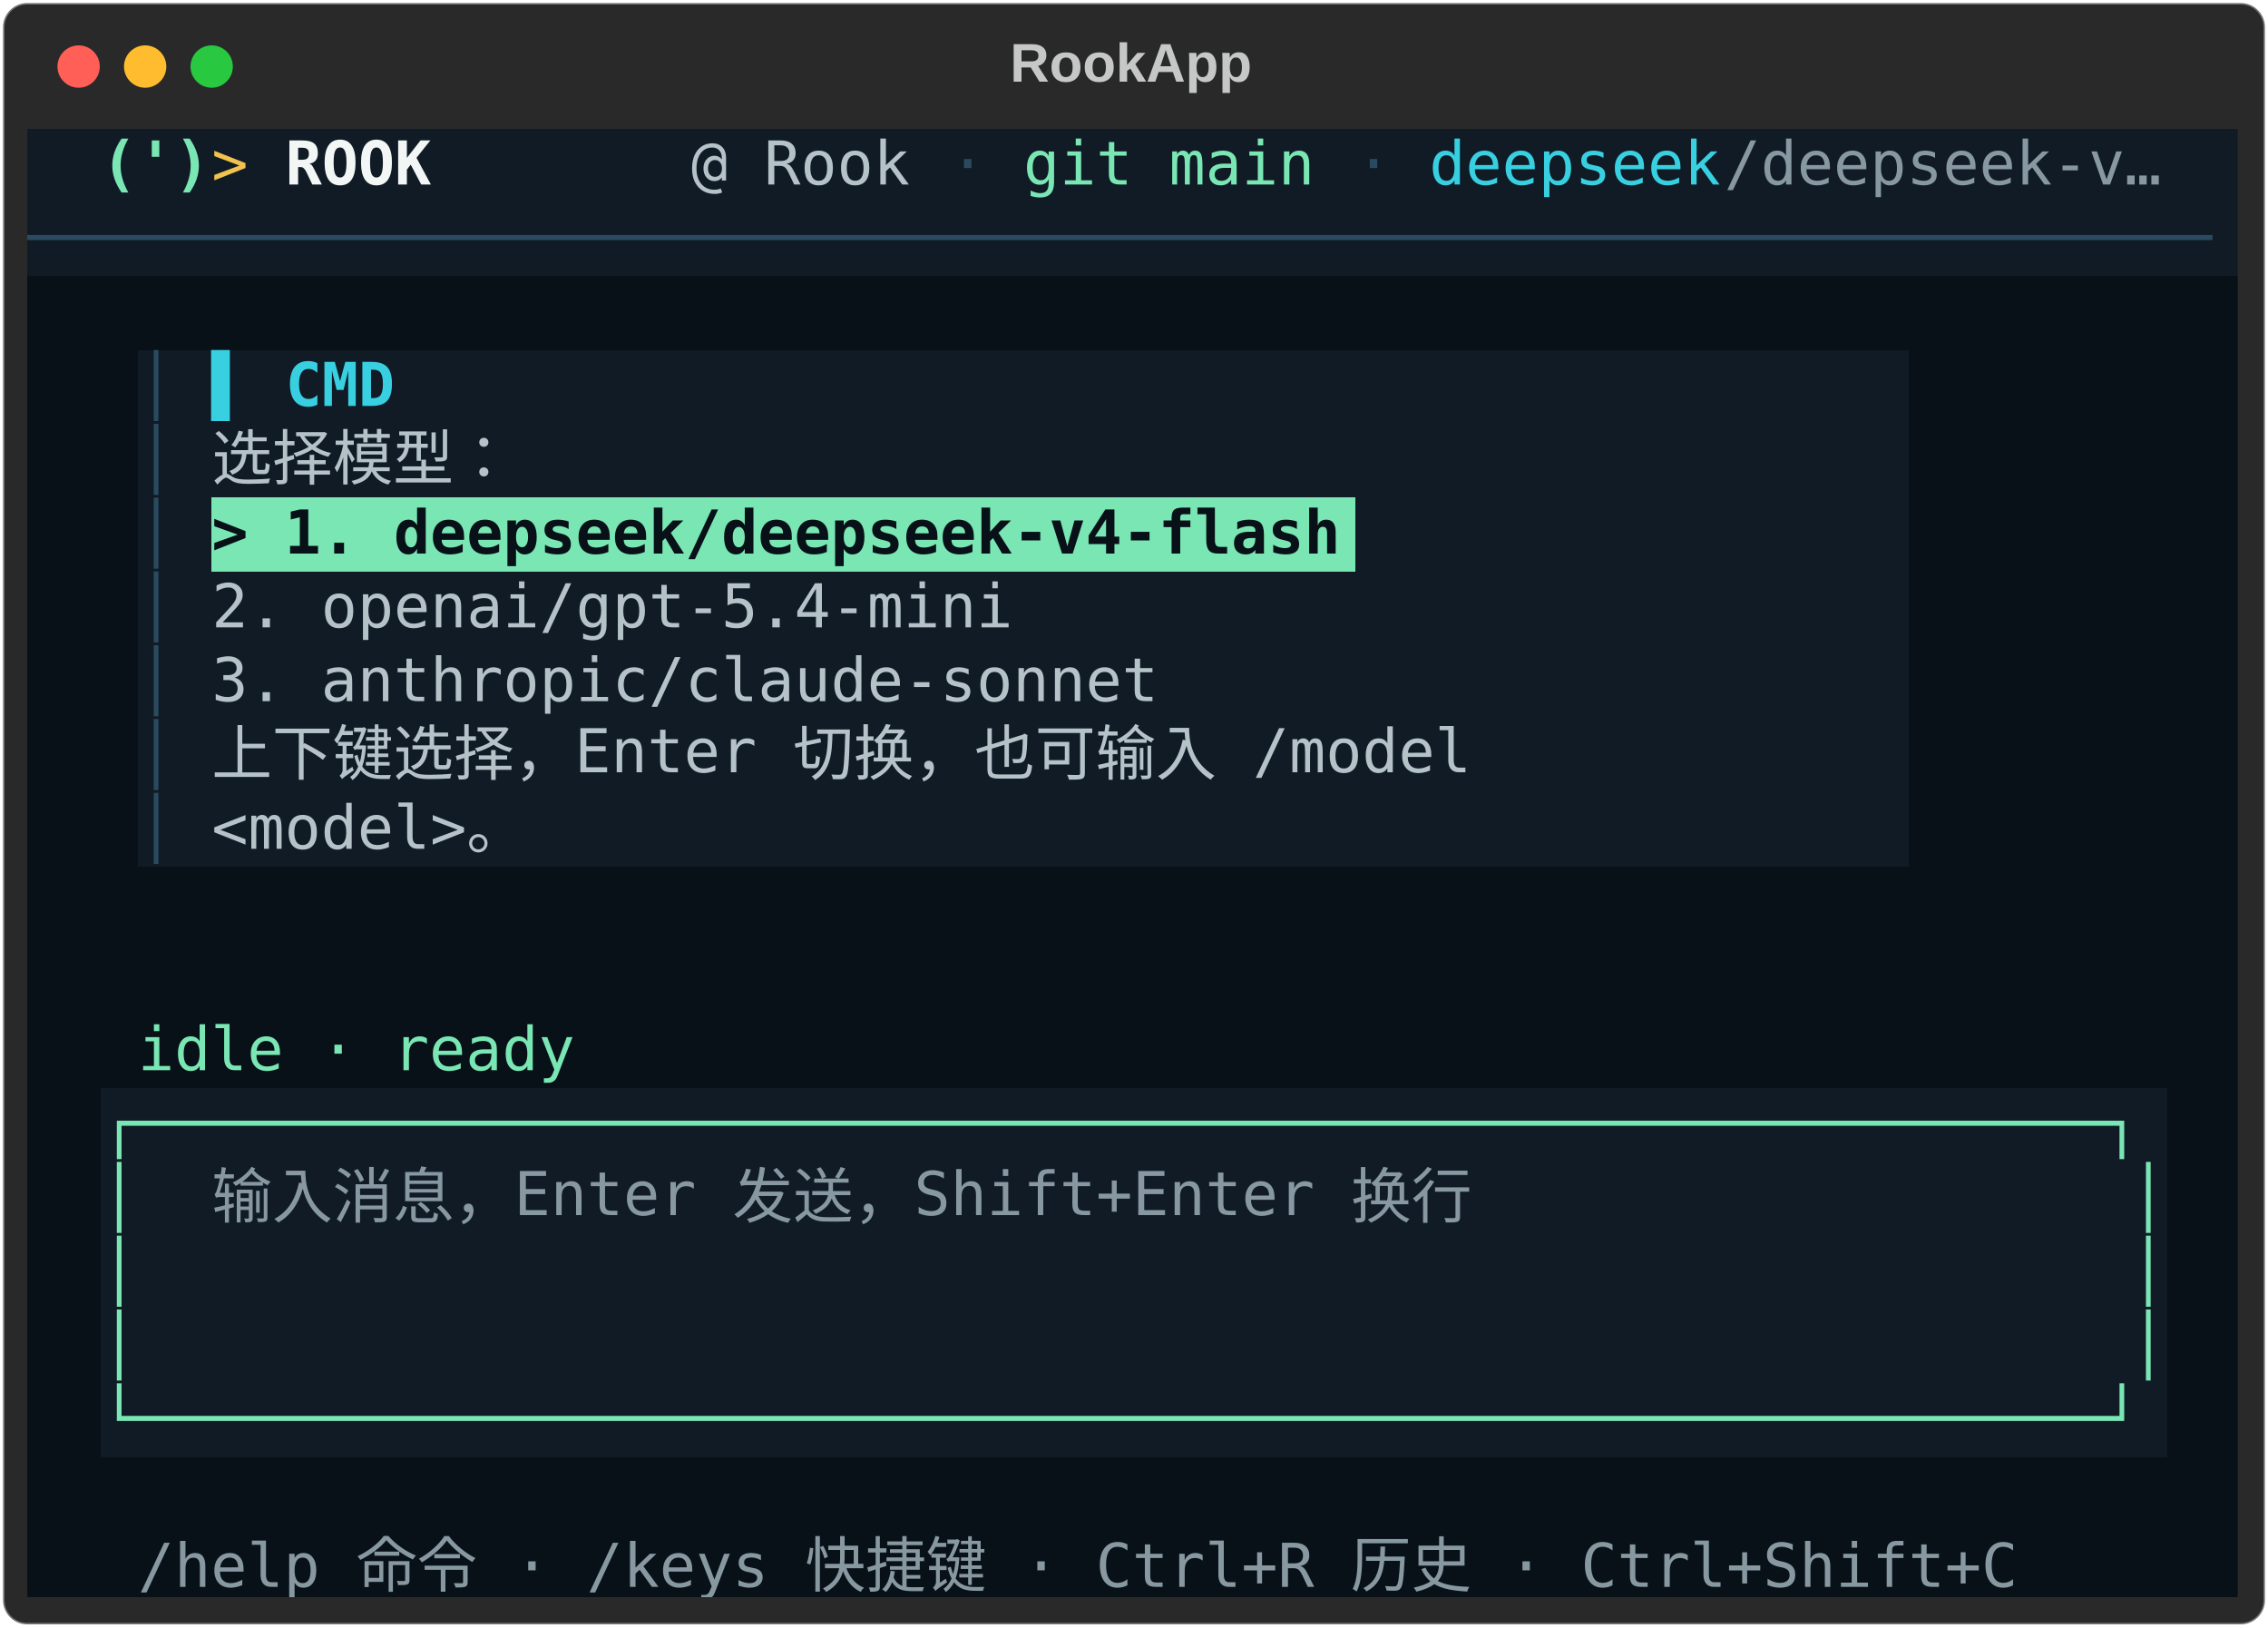
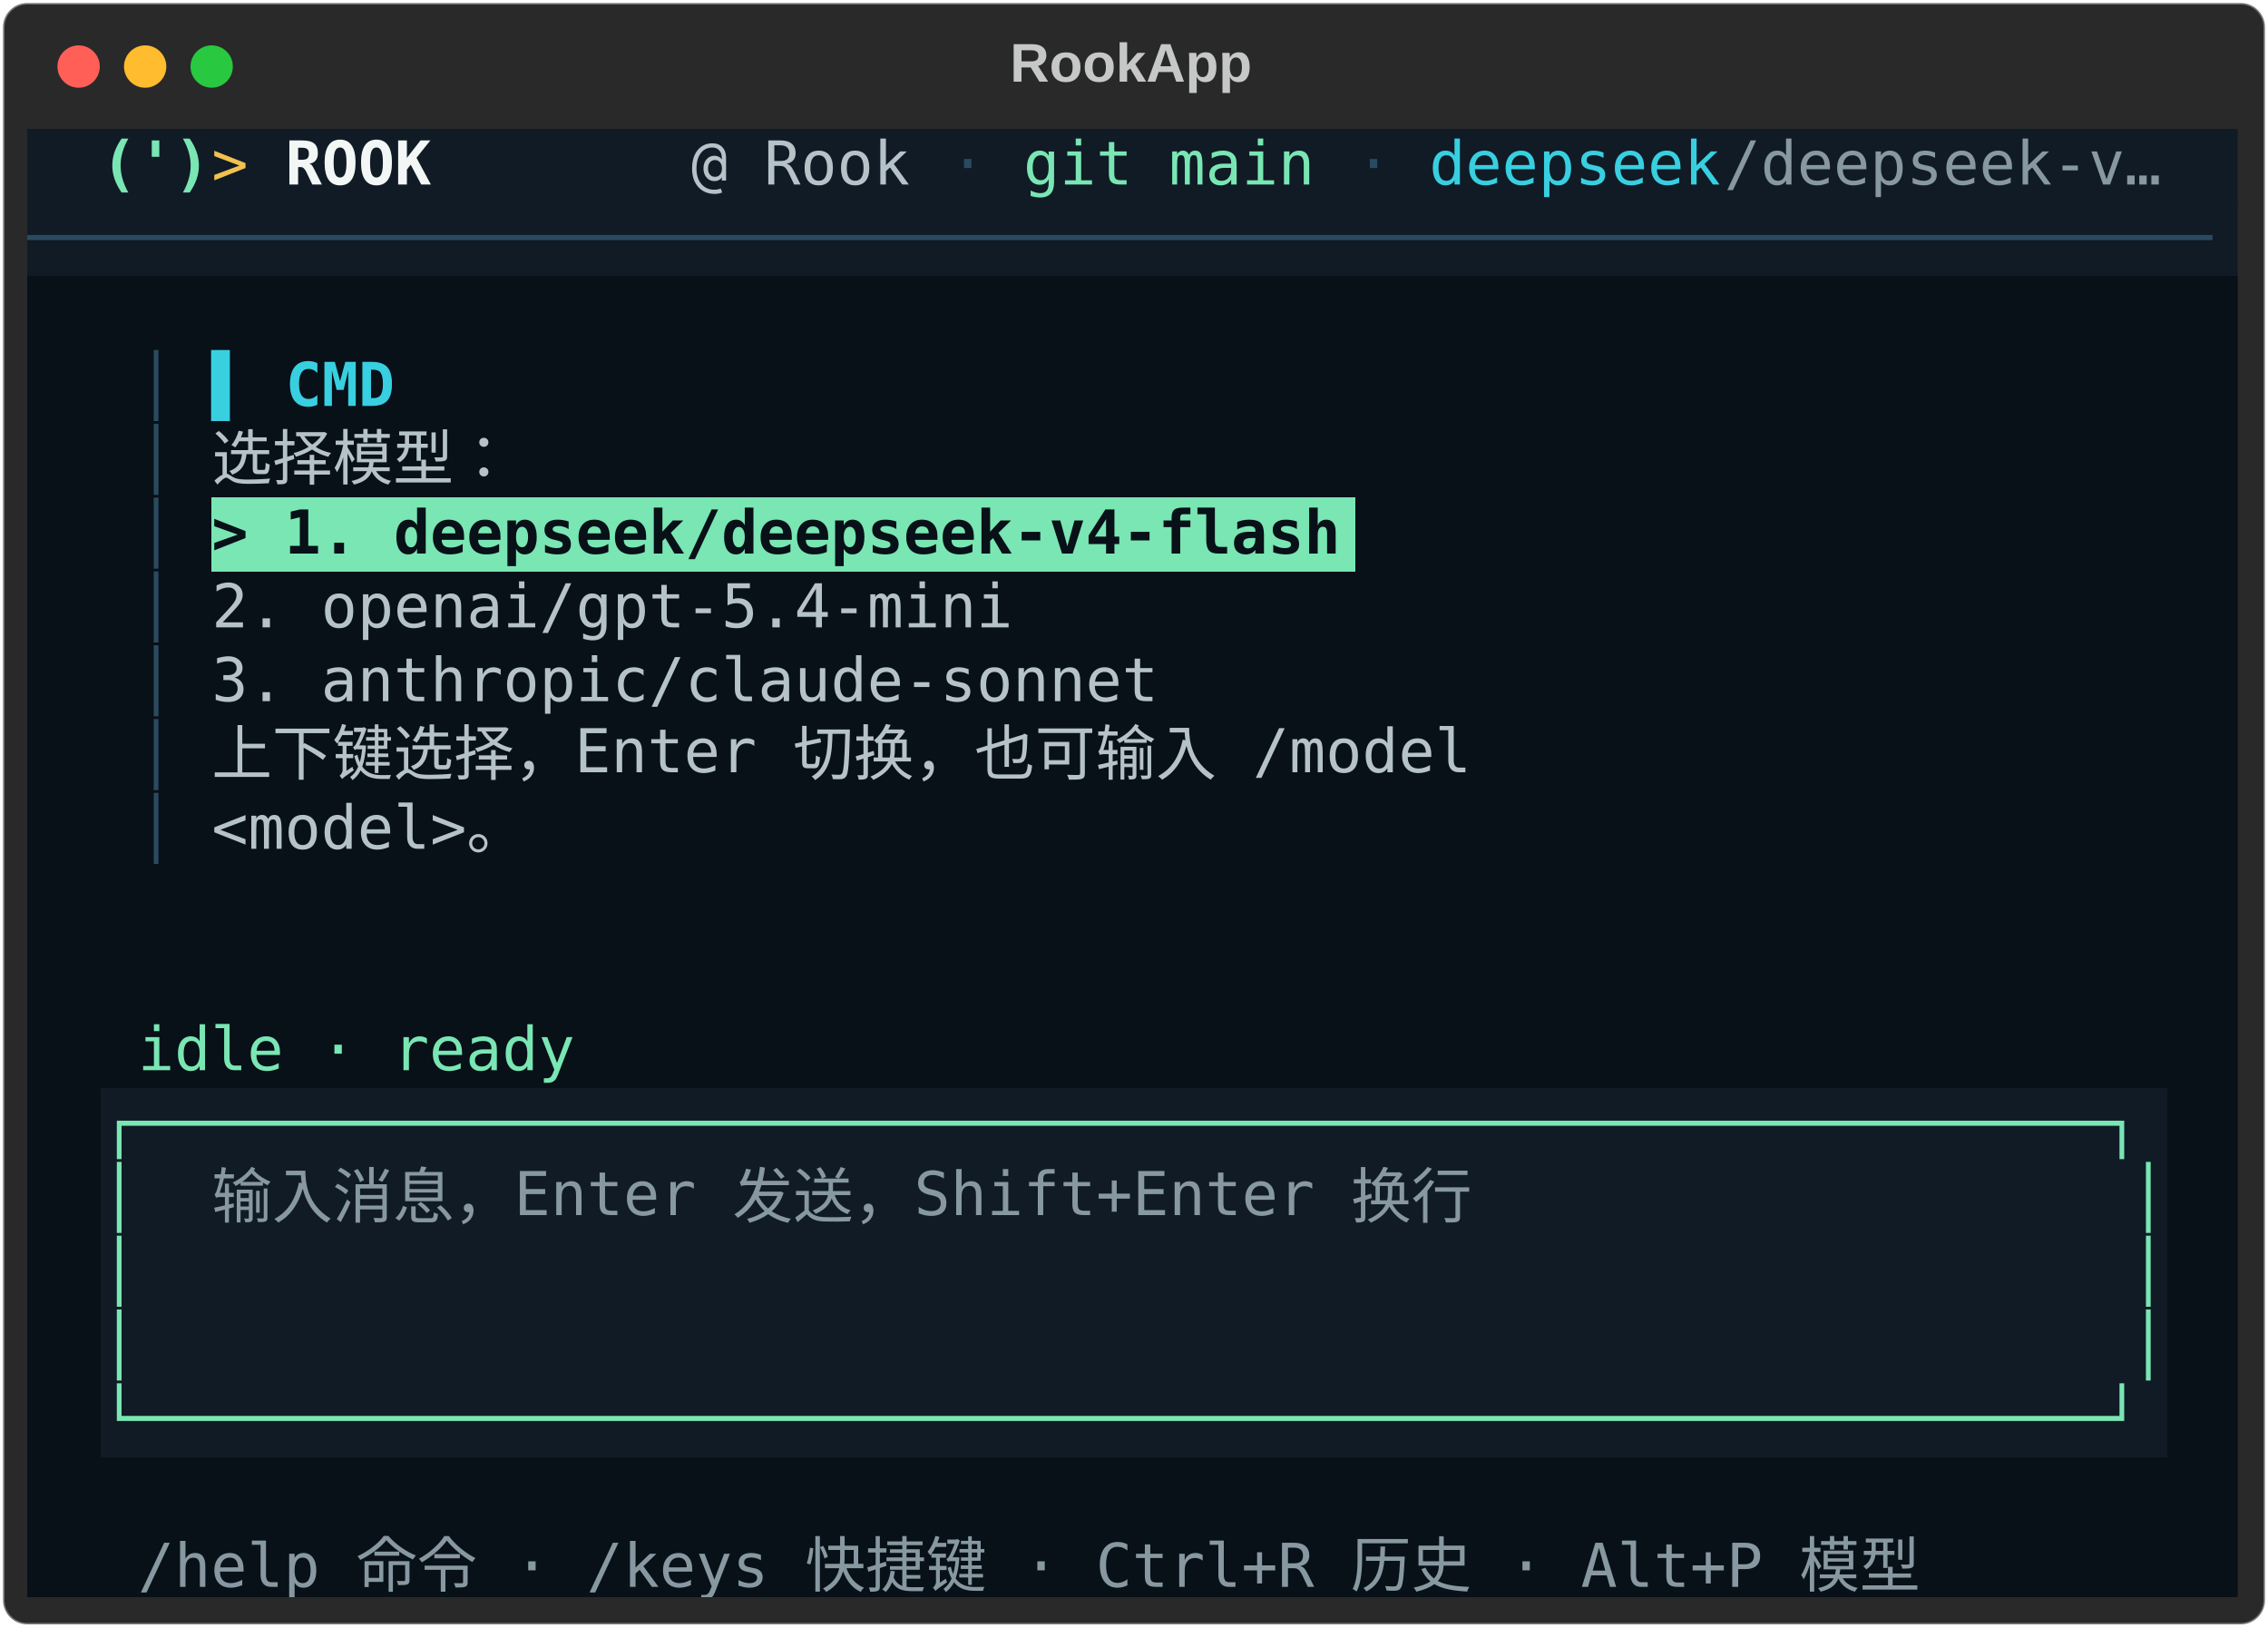
<svg xmlns="http://www.w3.org/2000/svg" class="rich-terminal" viewBox="0 0 750 538.0">
  <style>

    @font-face {
        font-family: "Fira Code";
        src: local("FiraCode-Regular"),
                url("https://cdnjs.cloudflare.com/ajax/libs/firacode/6.2.0/woff2/FiraCode-Regular.woff2") format("woff2"),
                url("https://cdnjs.cloudflare.com/ajax/libs/firacode/6.2.0/woff/FiraCode-Regular.woff") format("woff");
        font-style: normal;
        font-weight: 400;
    }
    @font-face {
        font-family: "Fira Code";
        src: local("FiraCode-Bold"),
                url("https://cdnjs.cloudflare.com/ajax/libs/firacode/6.2.0/woff2/FiraCode-Bold.woff2") format("woff2"),
                url("https://cdnjs.cloudflare.com/ajax/libs/firacode/6.2.0/woff/FiraCode-Bold.woff") format("woff");
        font-style: bold;
        font-weight: 700;
    }

    .terminal-matrix {
        font-family: Fira Code, monospace;
        font-size: 20px;
        line-height: 24.4px;
        font-variant-east-asian: full-width;
    }

    .terminal-title {
        font-size: 18px;
        font-weight: bold;
        font-family: arial;
    }

    .terminal-r1 { fill: #c5c8c6 }
.terminal-r2 { fill: #79e6b3;font-weight: bold }
.terminal-r3 { fill: #f2c14e }
.terminal-r4 { fill: #b5c3c9 }
.terminal-r5 { fill: #f2f7f5;font-weight: bold }
.terminal-r6 { fill: #2a4b5f }
.terminal-r7 { fill: #79e6b3 }
.terminal-r8 { fill: #38cfe0 }
.terminal-r9 { fill: #8798a1 }
.terminal-r10 { fill: #38cfe0;font-weight: bold }
.terminal-r11 { fill: #081018;font-weight: bold }
    </style>
  <defs>
    <clipPath id="terminal-clip-terminal">
      <rect x="0" y="0" width="731.0" height="487.0" />
    </clipPath>
    <clipPath id="terminal-line-0">
      <rect x="0" y="1.5" width="732" height="24.65" />
    </clipPath>
    <clipPath id="terminal-line-1">
      <rect x="0" y="25.9" width="732" height="24.65" />
    </clipPath>
    <clipPath id="terminal-line-2">
      <rect x="0" y="50.3" width="732" height="24.65" />
    </clipPath>
    <clipPath id="terminal-line-3">
      <rect x="0" y="74.7" width="732" height="24.65" />
    </clipPath>
    <clipPath id="terminal-line-4">
      <rect x="0" y="99.1" width="732" height="24.65" />
    </clipPath>
    <clipPath id="terminal-line-5">
      <rect x="0" y="123.5" width="732" height="24.65" />
    </clipPath>
    <clipPath id="terminal-line-6">
      <rect x="0" y="147.9" width="732" height="24.65" />
    </clipPath>
    <clipPath id="terminal-line-7">
      <rect x="0" y="172.3" width="732" height="24.65" />
    </clipPath>
    <clipPath id="terminal-line-8">
      <rect x="0" y="196.7" width="732" height="24.65" />
    </clipPath>
    <clipPath id="terminal-line-9">
      <rect x="0" y="221.1" width="732" height="24.65" />
    </clipPath>
    <clipPath id="terminal-line-10">
      <rect x="0" y="245.5" width="732" height="24.65" />
    </clipPath>
    <clipPath id="terminal-line-11">
      <rect x="0" y="269.9" width="732" height="24.65" />
    </clipPath>
    <clipPath id="terminal-line-12">
      <rect x="0" y="294.3" width="732" height="24.65" />
    </clipPath>
    <clipPath id="terminal-line-13">
      <rect x="0" y="318.7" width="732" height="24.65" />
    </clipPath>
    <clipPath id="terminal-line-14">
      <rect x="0" y="343.1" width="732" height="24.65" />
    </clipPath>
    <clipPath id="terminal-line-15">
      <rect x="0" y="367.5" width="732" height="24.65" />
    </clipPath>
    <clipPath id="terminal-line-16">
      <rect x="0" y="391.9" width="732" height="24.65" />
    </clipPath>
    <clipPath id="terminal-line-17">
      <rect x="0" y="416.3" width="732" height="24.65" />
    </clipPath>
    <clipPath id="terminal-line-18">
      <rect x="0" y="440.7" width="732" height="24.65" />
    </clipPath>
  </defs>
  <rect fill="#292929" stroke="rgba(255,255,255,0.35)" stroke-width="1" x="1" y="1" width="748" height="536" rx="8" />
  <text class="terminal-title" fill="#c5c8c6" text-anchor="middle" x="374" y="27">RookApp</text>
  <g transform="translate(26,22)">
    <circle cx="0" cy="0" r="7" fill="#ff5f57" />
    <circle cx="22" cy="0" r="7" fill="#febc2e" />
    <circle cx="44" cy="0" r="7" fill="#28c840" />
  </g>
  <g transform="translate(9, 41)" clip-path="url(#terminal-clip-terminal)">
    <rect fill="#101b26" x="0" y="1.5" width="24.4" height="24.65" shape-rendering="crispEdges" />
    <rect fill="#101b26" x="24.4" y="1.5" width="36.6" height="24.65" shape-rendering="crispEdges" />
    <rect fill="#101b26" x="61" y="1.5" width="12.2" height="24.65" shape-rendering="crispEdges" />
    <rect fill="#101b26" x="73.2" y="1.5" width="12.2" height="24.65" shape-rendering="crispEdges" />
    <rect fill="#101b26" x="85.4" y="1.5" width="48.8" height="24.65" shape-rendering="crispEdges" />
    <rect fill="#101b26" x="134.2" y="1.5" width="85.4" height="24.65" shape-rendering="crispEdges" />
    <rect fill="#101b26" x="219.6" y="1.5" width="73.2" height="24.65" shape-rendering="crispEdges" />
    <rect fill="#101b26" x="292.8" y="1.5" width="12.2" height="24.65" shape-rendering="crispEdges" />
    <rect fill="#101b26" x="305" y="1.5" width="12.2" height="24.65" shape-rendering="crispEdges" />
    <rect fill="#101b26" x="317.2" y="1.5" width="12.2" height="24.65" shape-rendering="crispEdges" />
    <rect fill="#101b26" x="329.4" y="1.5" width="97.6" height="24.65" shape-rendering="crispEdges" />
    <rect fill="#101b26" x="427" y="1.5" width="12.2" height="24.65" shape-rendering="crispEdges" />
    <rect fill="#101b26" x="439.2" y="1.5" width="12.2" height="24.65" shape-rendering="crispEdges" />
    <rect fill="#101b26" x="451.4" y="1.5" width="12.2" height="24.65" shape-rendering="crispEdges" />
    <rect fill="#101b26" x="463.6" y="1.5" width="97.6" height="24.65" shape-rendering="crispEdges" />
    <rect fill="#101b26" x="561.2" y="1.5" width="146.4" height="24.65" shape-rendering="crispEdges" />
    <rect fill="#101b26" x="707.6" y="1.5" width="24.4" height="24.65" shape-rendering="crispEdges" />
    <rect fill="#101b26" x="0" y="25.9" width="732" height="24.65" shape-rendering="crispEdges" />
    <rect fill="#081018" x="0" y="50.3" width="732" height="24.65" shape-rendering="crispEdges" />
    <rect fill="#081018" x="0" y="74.7" width="36.6" height="24.65" shape-rendering="crispEdges" />
-     <rect fill="#101b26" x="36.6" y="74.7" width="12.2" height="24.65" shape-rendering="crispEdges" />
-     <rect fill="#101b26" x="48.8" y="74.7" width="12.2" height="24.65" shape-rendering="crispEdges" />
-     <rect fill="#101b26" x="61" y="74.7" width="24.4" height="24.65" shape-rendering="crispEdges" />
-     <rect fill="#101b26" x="85.4" y="74.7" width="36.6" height="24.65" shape-rendering="crispEdges" />
-     <rect fill="#101b26" x="122" y="74.7" width="500.2" height="24.65" shape-rendering="crispEdges" />
-     <rect fill="#081018" x="622.2" y="74.7" width="109.8" height="24.65" shape-rendering="crispEdges" />
+     <rect fill="#081018" x="36.6" y="74.7" width="12.2" height="24.65" shape-rendering="crispEdges" />
+     <rect fill="#081018" x="48.8" y="74.7" width="12.2" height="24.65" shape-rendering="crispEdges" />
+     <rect fill="#081018" x="61" y="74.7" width="24.4" height="24.65" shape-rendering="crispEdges" />
+     <rect fill="#081018" x="85.4" y="74.7" width="36.6" height="24.65" shape-rendering="crispEdges" />
+     <rect fill="#081018" x="122" y="74.7" width="610" height="24.65" shape-rendering="crispEdges" />
    <rect fill="#081018" x="0" y="99.1" width="36.6" height="24.65" shape-rendering="crispEdges" />
-     <rect fill="#101b26" x="36.6" y="99.1" width="12.2" height="24.65" shape-rendering="crispEdges" />
-     <rect fill="#101b26" x="48.8" y="99.1" width="12.2" height="24.65" shape-rendering="crispEdges" />
-     <rect fill="#101b26" x="61" y="99.1" width="122" height="24.65" shape-rendering="crispEdges" />
-     <rect fill="#101b26" x="183" y="99.1" width="439.2" height="24.65" shape-rendering="crispEdges" />
-     <rect fill="#081018" x="622.2" y="99.1" width="109.8" height="24.65" shape-rendering="crispEdges" />
+     <rect fill="#081018" x="36.6" y="99.1" width="12.2" height="24.65" shape-rendering="crispEdges" />
+     <rect fill="#081018" x="48.8" y="99.1" width="12.2" height="24.65" shape-rendering="crispEdges" />
+     <rect fill="#081018" x="61" y="99.1" width="122" height="24.65" shape-rendering="crispEdges" />
+     <rect fill="#081018" x="183" y="99.1" width="549" height="24.65" shape-rendering="crispEdges" />
    <rect fill="#081018" x="0" y="123.5" width="36.6" height="24.65" shape-rendering="crispEdges" />
-     <rect fill="#101b26" x="36.6" y="123.5" width="12.2" height="24.65" shape-rendering="crispEdges" />
-     <rect fill="#101b26" x="48.8" y="123.5" width="12.2" height="24.65" shape-rendering="crispEdges" />
+     <rect fill="#081018" x="36.6" y="123.5" width="12.2" height="24.65" shape-rendering="crispEdges" />
+     <rect fill="#081018" x="48.8" y="123.5" width="12.2" height="24.65" shape-rendering="crispEdges" />
    <rect fill="#79e6b3" x="61" y="123.5" width="378.2" height="24.65" shape-rendering="crispEdges" />
-     <rect fill="#101b26" x="439.2" y="123.5" width="183" height="24.65" shape-rendering="crispEdges" />
-     <rect fill="#081018" x="622.2" y="123.5" width="109.8" height="24.65" shape-rendering="crispEdges" />
+     <rect fill="#081018" x="439.2" y="123.5" width="292.8" height="24.65" shape-rendering="crispEdges" />
    <rect fill="#081018" x="0" y="147.9" width="36.6" height="24.65" shape-rendering="crispEdges" />
-     <rect fill="#101b26" x="36.6" y="147.9" width="12.2" height="24.65" shape-rendering="crispEdges" />
-     <rect fill="#101b26" x="48.8" y="147.9" width="12.2" height="24.65" shape-rendering="crispEdges" />
-     <rect fill="#101b26" x="61" y="147.9" width="292.8" height="24.65" shape-rendering="crispEdges" />
-     <rect fill="#101b26" x="353.8" y="147.9" width="268.4" height="24.65" shape-rendering="crispEdges" />
-     <rect fill="#081018" x="622.2" y="147.9" width="109.8" height="24.65" shape-rendering="crispEdges" />
+     <rect fill="#081018" x="36.6" y="147.9" width="12.2" height="24.65" shape-rendering="crispEdges" />
+     <rect fill="#081018" x="48.8" y="147.9" width="12.2" height="24.65" shape-rendering="crispEdges" />
+     <rect fill="#081018" x="61" y="147.9" width="292.8" height="24.65" shape-rendering="crispEdges" />
+     <rect fill="#081018" x="353.8" y="147.9" width="378.2" height="24.65" shape-rendering="crispEdges" />
    <rect fill="#081018" x="0" y="172.3" width="36.6" height="24.65" shape-rendering="crispEdges" />
-     <rect fill="#101b26" x="36.6" y="172.3" width="12.2" height="24.65" shape-rendering="crispEdges" />
-     <rect fill="#101b26" x="48.8" y="172.3" width="12.2" height="24.65" shape-rendering="crispEdges" />
-     <rect fill="#101b26" x="61" y="172.3" width="341.6" height="24.65" shape-rendering="crispEdges" />
-     <rect fill="#101b26" x="402.6" y="172.3" width="219.6" height="24.65" shape-rendering="crispEdges" />
-     <rect fill="#081018" x="622.2" y="172.3" width="109.8" height="24.65" shape-rendering="crispEdges" />
+     <rect fill="#081018" x="36.6" y="172.3" width="12.2" height="24.65" shape-rendering="crispEdges" />
+     <rect fill="#081018" x="48.8" y="172.3" width="12.2" height="24.65" shape-rendering="crispEdges" />
+     <rect fill="#081018" x="61" y="172.3" width="341.6" height="24.65" shape-rendering="crispEdges" />
+     <rect fill="#081018" x="402.6" y="172.3" width="329.4" height="24.65" shape-rendering="crispEdges" />
    <rect fill="#081018" x="0" y="196.7" width="36.6" height="24.65" shape-rendering="crispEdges" />
-     <rect fill="#101b26" x="36.6" y="196.7" width="12.2" height="24.65" shape-rendering="crispEdges" />
-     <rect fill="#101b26" x="48.8" y="196.7" width="12.2" height="24.65" shape-rendering="crispEdges" />
-     <rect fill="#101b26" x="61" y="196.7" width="475.8" height="24.65" shape-rendering="crispEdges" />
-     <rect fill="#101b26" x="536.8" y="196.7" width="85.4" height="24.65" shape-rendering="crispEdges" />
-     <rect fill="#081018" x="622.2" y="196.7" width="109.8" height="24.65" shape-rendering="crispEdges" />
+     <rect fill="#081018" x="36.6" y="196.7" width="12.2" height="24.65" shape-rendering="crispEdges" />
+     <rect fill="#081018" x="48.8" y="196.7" width="12.2" height="24.65" shape-rendering="crispEdges" />
+     <rect fill="#081018" x="61" y="196.7" width="475.8" height="24.65" shape-rendering="crispEdges" />
+     <rect fill="#081018" x="536.8" y="196.7" width="195.2" height="24.65" shape-rendering="crispEdges" />
    <rect fill="#081018" x="0" y="221.1" width="36.6" height="24.65" shape-rendering="crispEdges" />
-     <rect fill="#101b26" x="36.6" y="221.1" width="12.2" height="24.65" shape-rendering="crispEdges" />
-     <rect fill="#101b26" x="48.8" y="221.1" width="12.2" height="24.65" shape-rendering="crispEdges" />
-     <rect fill="#101b26" x="61" y="221.1" width="109.8" height="24.65" shape-rendering="crispEdges" />
-     <rect fill="#101b26" x="170.8" y="221.1" width="451.4" height="24.65" shape-rendering="crispEdges" />
-     <rect fill="#081018" x="622.2" y="221.1" width="109.8" height="24.65" shape-rendering="crispEdges" />
+     <rect fill="#081018" x="36.6" y="221.1" width="12.2" height="24.65" shape-rendering="crispEdges" />
+     <rect fill="#081018" x="48.8" y="221.1" width="12.2" height="24.65" shape-rendering="crispEdges" />
+     <rect fill="#081018" x="61" y="221.1" width="109.8" height="24.65" shape-rendering="crispEdges" />
+     <rect fill="#081018" x="170.8" y="221.1" width="561.2" height="24.65" shape-rendering="crispEdges" />
    <rect fill="#081018" x="0" y="245.5" width="732" height="24.65" shape-rendering="crispEdges" />
    <rect fill="#081018" x="0" y="269.9" width="732" height="24.65" shape-rendering="crispEdges" />
    <rect fill="#081018" x="0" y="294.3" width="36.6" height="24.65" shape-rendering="crispEdges" />
    <rect fill="#081018" x="36.6" y="294.3" width="146.4" height="24.65" shape-rendering="crispEdges" />
    <rect fill="#081018" x="183" y="294.3" width="549" height="24.65" shape-rendering="crispEdges" />
    <rect fill="#081018" x="0" y="318.7" width="24.4" height="24.65" shape-rendering="crispEdges" />
    <rect fill="#101b26" x="24.4" y="318.7" width="683.2" height="24.65" shape-rendering="crispEdges" />
    <rect fill="#081018" x="707.6" y="318.7" width="24.4" height="24.65" shape-rendering="crispEdges" />
    <rect fill="#081018" x="0" y="343.1" width="24.4" height="24.65" shape-rendering="crispEdges" />
    <rect fill="#101b26" x="24.4" y="343.1" width="12.2" height="24.65" shape-rendering="crispEdges" />
    <rect fill="#101b26" x="36.6" y="343.1" width="24.4" height="24.65" shape-rendering="crispEdges" />
    <rect fill="#101b26" x="61" y="343.1" width="463.6" height="24.65" shape-rendering="crispEdges" />
    <rect fill="#101b26" x="524.6" y="343.1" width="170.8" height="24.65" shape-rendering="crispEdges" />
    <rect fill="#101b26" x="695.4" y="343.1" width="12.2" height="24.65" shape-rendering="crispEdges" />
    <rect fill="#081018" x="707.6" y="343.1" width="24.4" height="24.65" shape-rendering="crispEdges" />
    <rect fill="#081018" x="0" y="367.5" width="24.4" height="24.65" shape-rendering="crispEdges" />
    <rect fill="#101b26" x="24.4" y="367.5" width="12.2" height="24.65" shape-rendering="crispEdges" />
    <rect fill="#101b26" x="36.6" y="367.5" width="24.4" height="24.65" shape-rendering="crispEdges" />
    <rect fill="#101b26" x="61" y="367.5" width="610" height="24.65" shape-rendering="crispEdges" />
    <rect fill="#101b26" x="671" y="367.5" width="24.4" height="24.65" shape-rendering="crispEdges" />
    <rect fill="#101b26" x="695.4" y="367.5" width="12.2" height="24.65" shape-rendering="crispEdges" />
    <rect fill="#081018" x="707.6" y="367.5" width="24.4" height="24.65" shape-rendering="crispEdges" />
    <rect fill="#081018" x="0" y="391.9" width="24.4" height="24.65" shape-rendering="crispEdges" />
    <rect fill="#101b26" x="24.4" y="391.9" width="12.2" height="24.65" shape-rendering="crispEdges" />
    <rect fill="#101b26" x="36.6" y="391.9" width="24.4" height="24.65" shape-rendering="crispEdges" />
    <rect fill="#101b26" x="61" y="391.9" width="610" height="24.65" shape-rendering="crispEdges" />
    <rect fill="#101b26" x="671" y="391.9" width="24.4" height="24.65" shape-rendering="crispEdges" />
    <rect fill="#101b26" x="695.4" y="391.9" width="12.2" height="24.65" shape-rendering="crispEdges" />
    <rect fill="#081018" x="707.6" y="391.9" width="24.4" height="24.65" shape-rendering="crispEdges" />
    <rect fill="#081018" x="0" y="416.3" width="24.4" height="24.65" shape-rendering="crispEdges" />
    <rect fill="#101b26" x="24.4" y="416.3" width="683.2" height="24.65" shape-rendering="crispEdges" />
    <rect fill="#081018" x="707.6" y="416.3" width="24.4" height="24.65" shape-rendering="crispEdges" />
    <rect fill="#081018" x="0" y="440.7" width="732" height="24.65" shape-rendering="crispEdges" />
    <rect fill="#081018" x="0" y="465.1" width="36.6" height="24.65" shape-rendering="crispEdges" />
-     <rect fill="#081018" x="36.6" y="465.1" width="658.8" height="24.65" shape-rendering="crispEdges" />
-     <rect fill="#081018" x="695.4" y="465.1" width="36.6" height="24.65" shape-rendering="crispEdges" />
+     <rect fill="#081018" x="36.6" y="465.1" width="634.4" height="24.65" shape-rendering="crispEdges" />
+     <rect fill="#081018" x="671" y="465.1" width="61" height="24.65" shape-rendering="crispEdges" />
    <g class="terminal-matrix">
      <text class="terminal-r2" x="24.4" y="20" textLength="36.6" clip-path="url(#terminal-line-0)">(')</text>
      <text class="terminal-r3" x="61" y="20" textLength="12.2" clip-path="url(#terminal-line-0)">&gt;</text>
      <text class="terminal-r5" x="85.4" y="20" textLength="48.8" clip-path="url(#terminal-line-0)">ROOK</text>
      <text class="terminal-r4" x="219.6" y="20" textLength="73.2" clip-path="url(#terminal-line-0)">@ Rook</text>
      <text class="terminal-r6" x="305" y="20" textLength="12.2" clip-path="url(#terminal-line-0)">·</text>
      <text class="terminal-r7" x="329.4" y="20" textLength="97.6" clip-path="url(#terminal-line-0)">git main</text>
      <text class="terminal-r6" x="439.2" y="20" textLength="12.2" clip-path="url(#terminal-line-0)">·</text>
      <text class="terminal-r8" x="463.6" y="20" textLength="97.6" clip-path="url(#terminal-line-0)">deepseek</text>
      <text class="terminal-r9" x="561.2" y="20" textLength="146.4" clip-path="url(#terminal-line-0)">/deepseek-v…</text>
      <text class="terminal-r1" x="732" y="20" textLength="12.2" clip-path="url(#terminal-line-0)">
</text>
      <text class="terminal-r6" x="0" y="44.4" textLength="732" clip-path="url(#terminal-line-1)">────────────────────────────────────────────────────────────</text>
      <text class="terminal-r1" x="732" y="44.4" textLength="12.2" clip-path="url(#terminal-line-1)">
</text>
      <text class="terminal-r1" x="732" y="68.8" textLength="12.2" clip-path="url(#terminal-line-2)">
</text>
      <text class="terminal-r6" x="36.6" y="93.2" textLength="12.2" clip-path="url(#terminal-line-3)">│</text>
      <text class="terminal-r10" x="61" y="93.2" textLength="24.4" clip-path="url(#terminal-line-3)">▌ </text>
      <text class="terminal-r10" x="85.4" y="93.2" textLength="36.6" clip-path="url(#terminal-line-3)">CMD</text>
      <text class="terminal-r1" x="732" y="93.2" textLength="12.2" clip-path="url(#terminal-line-3)">
</text>
      <text class="terminal-r6" x="36.6" y="117.6" textLength="12.2" clip-path="url(#terminal-line-4)">│</text>
      <text class="terminal-r4" x="61" y="117.6" textLength="61" clip-path="url(#terminal-line-4)">选择模型：</text>
      <text class="terminal-r1" x="732" y="117.6" textLength="12.2" clip-path="url(#terminal-line-4)">
</text>
      <text class="terminal-r6" x="36.6" y="142" textLength="12.2" clip-path="url(#terminal-line-5)">│</text>
      <text class="terminal-r11" x="61" y="142" textLength="378.2" clip-path="url(#terminal-line-5)">&gt; 1. deepseek/deepseek-v4-flash</text>
      <text class="terminal-r1" x="732" y="142" textLength="12.2" clip-path="url(#terminal-line-5)">
</text>
      <text class="terminal-r6" x="36.6" y="166.4" textLength="12.2" clip-path="url(#terminal-line-6)">│</text>
      <text class="terminal-r4" x="61" y="166.4" textLength="292.8" clip-path="url(#terminal-line-6)">  2. openai/gpt-5.4-mini</text>
      <text class="terminal-r1" x="732" y="166.4" textLength="12.2" clip-path="url(#terminal-line-6)">
</text>
      <text class="terminal-r6" x="36.6" y="190.8" textLength="12.2" clip-path="url(#terminal-line-7)">│</text>
      <text class="terminal-r4" x="61" y="190.8" textLength="341.6" clip-path="url(#terminal-line-7)">  3. anthropic/claude-sonnet</text>
      <text class="terminal-r1" x="732" y="190.8" textLength="12.2" clip-path="url(#terminal-line-7)">
</text>
      <text class="terminal-r6" x="36.6" y="215.2" textLength="12.2" clip-path="url(#terminal-line-8)">│</text>
      <text class="terminal-r4" x="61" y="215.2" textLength="317.2" clip-path="url(#terminal-line-8)">上下键选择，Enter 切换，也可输入 /model</text>
      <text class="terminal-r1" x="732" y="215.2" textLength="12.2" clip-path="url(#terminal-line-8)">
</text>
      <text class="terminal-r6" x="36.6" y="239.6" textLength="12.2" clip-path="url(#terminal-line-9)">│</text>
      <text class="terminal-r4" x="61" y="239.6" textLength="97.6" clip-path="url(#terminal-line-9)">&lt;model&gt;。</text>
      <text class="terminal-r1" x="732" y="239.6" textLength="12.2" clip-path="url(#terminal-line-9)">
</text>
      <text class="terminal-r1" x="732" y="264" textLength="12.2" clip-path="url(#terminal-line-10)">
</text>
      <text class="terminal-r1" x="732" y="288.4" textLength="12.2" clip-path="url(#terminal-line-11)">
</text>
      <text class="terminal-r7" x="36.6" y="312.8" textLength="146.4" clip-path="url(#terminal-line-12)">idle · ready</text>
      <text class="terminal-r1" x="732" y="312.8" textLength="12.2" clip-path="url(#terminal-line-12)">
</text>
      <text class="terminal-r7" x="24.4" y="337.2" textLength="683.2" clip-path="url(#terminal-line-13)">┌──────────────────────────────────────────────────────┐</text>
      <text class="terminal-r1" x="732" y="337.2" textLength="12.2" clip-path="url(#terminal-line-13)">
</text>
      <text class="terminal-r7" x="24.4" y="361.6" textLength="12.2" clip-path="url(#terminal-line-14)">│</text>
      <text class="terminal-r9" x="61" y="361.6" textLength="341.6" clip-path="url(#terminal-line-14)">输入消息，Enter 发送，Shift+Enter 换行</text>
      <text class="terminal-r7" x="695.4" y="361.6" textLength="12.2" clip-path="url(#terminal-line-14)">│</text>
      <text class="terminal-r1" x="732" y="361.6" textLength="12.2" clip-path="url(#terminal-line-14)">
</text>
      <text class="terminal-r7" x="24.4" y="386" textLength="12.2" clip-path="url(#terminal-line-15)">│</text>
      <text class="terminal-r7" x="695.4" y="386" textLength="12.2" clip-path="url(#terminal-line-15)">│</text>
      <text class="terminal-r1" x="732" y="386" textLength="12.2" clip-path="url(#terminal-line-15)">
</text>
      <text class="terminal-r7" x="24.4" y="410.4" textLength="12.2" clip-path="url(#terminal-line-16)">│</text>
      <text class="terminal-r7" x="695.4" y="410.4" textLength="12.2" clip-path="url(#terminal-line-16)">│</text>
      <text class="terminal-r1" x="732" y="410.4" textLength="12.2" clip-path="url(#terminal-line-16)">
</text>
      <text class="terminal-r7" x="24.4" y="434.8" textLength="683.2" clip-path="url(#terminal-line-17)">└──────────────────────────────────────────────────────┘</text>
      <text class="terminal-r1" x="732" y="434.8" textLength="12.2" clip-path="url(#terminal-line-17)">
</text>
      <text class="terminal-r1" x="732" y="459.2" textLength="12.2" clip-path="url(#terminal-line-18)">
</text>
-       <text class="terminal-r9" x="36.6" y="483.6" textLength="573.4" clip-path="url(#terminal-line-19)">/help 命令 · /keys 快捷键 · Ctrl+R 历史 · Ctrl+Shift+C</text>
+       <text class="terminal-r9" x="36.6" y="483.6" textLength="524.6" clip-path="url(#terminal-line-19)">/help 命令 · /keys 快捷键 · Ctrl+R 历史 · Alt+P 模型</text>
    </g>
  </g>
</svg>
